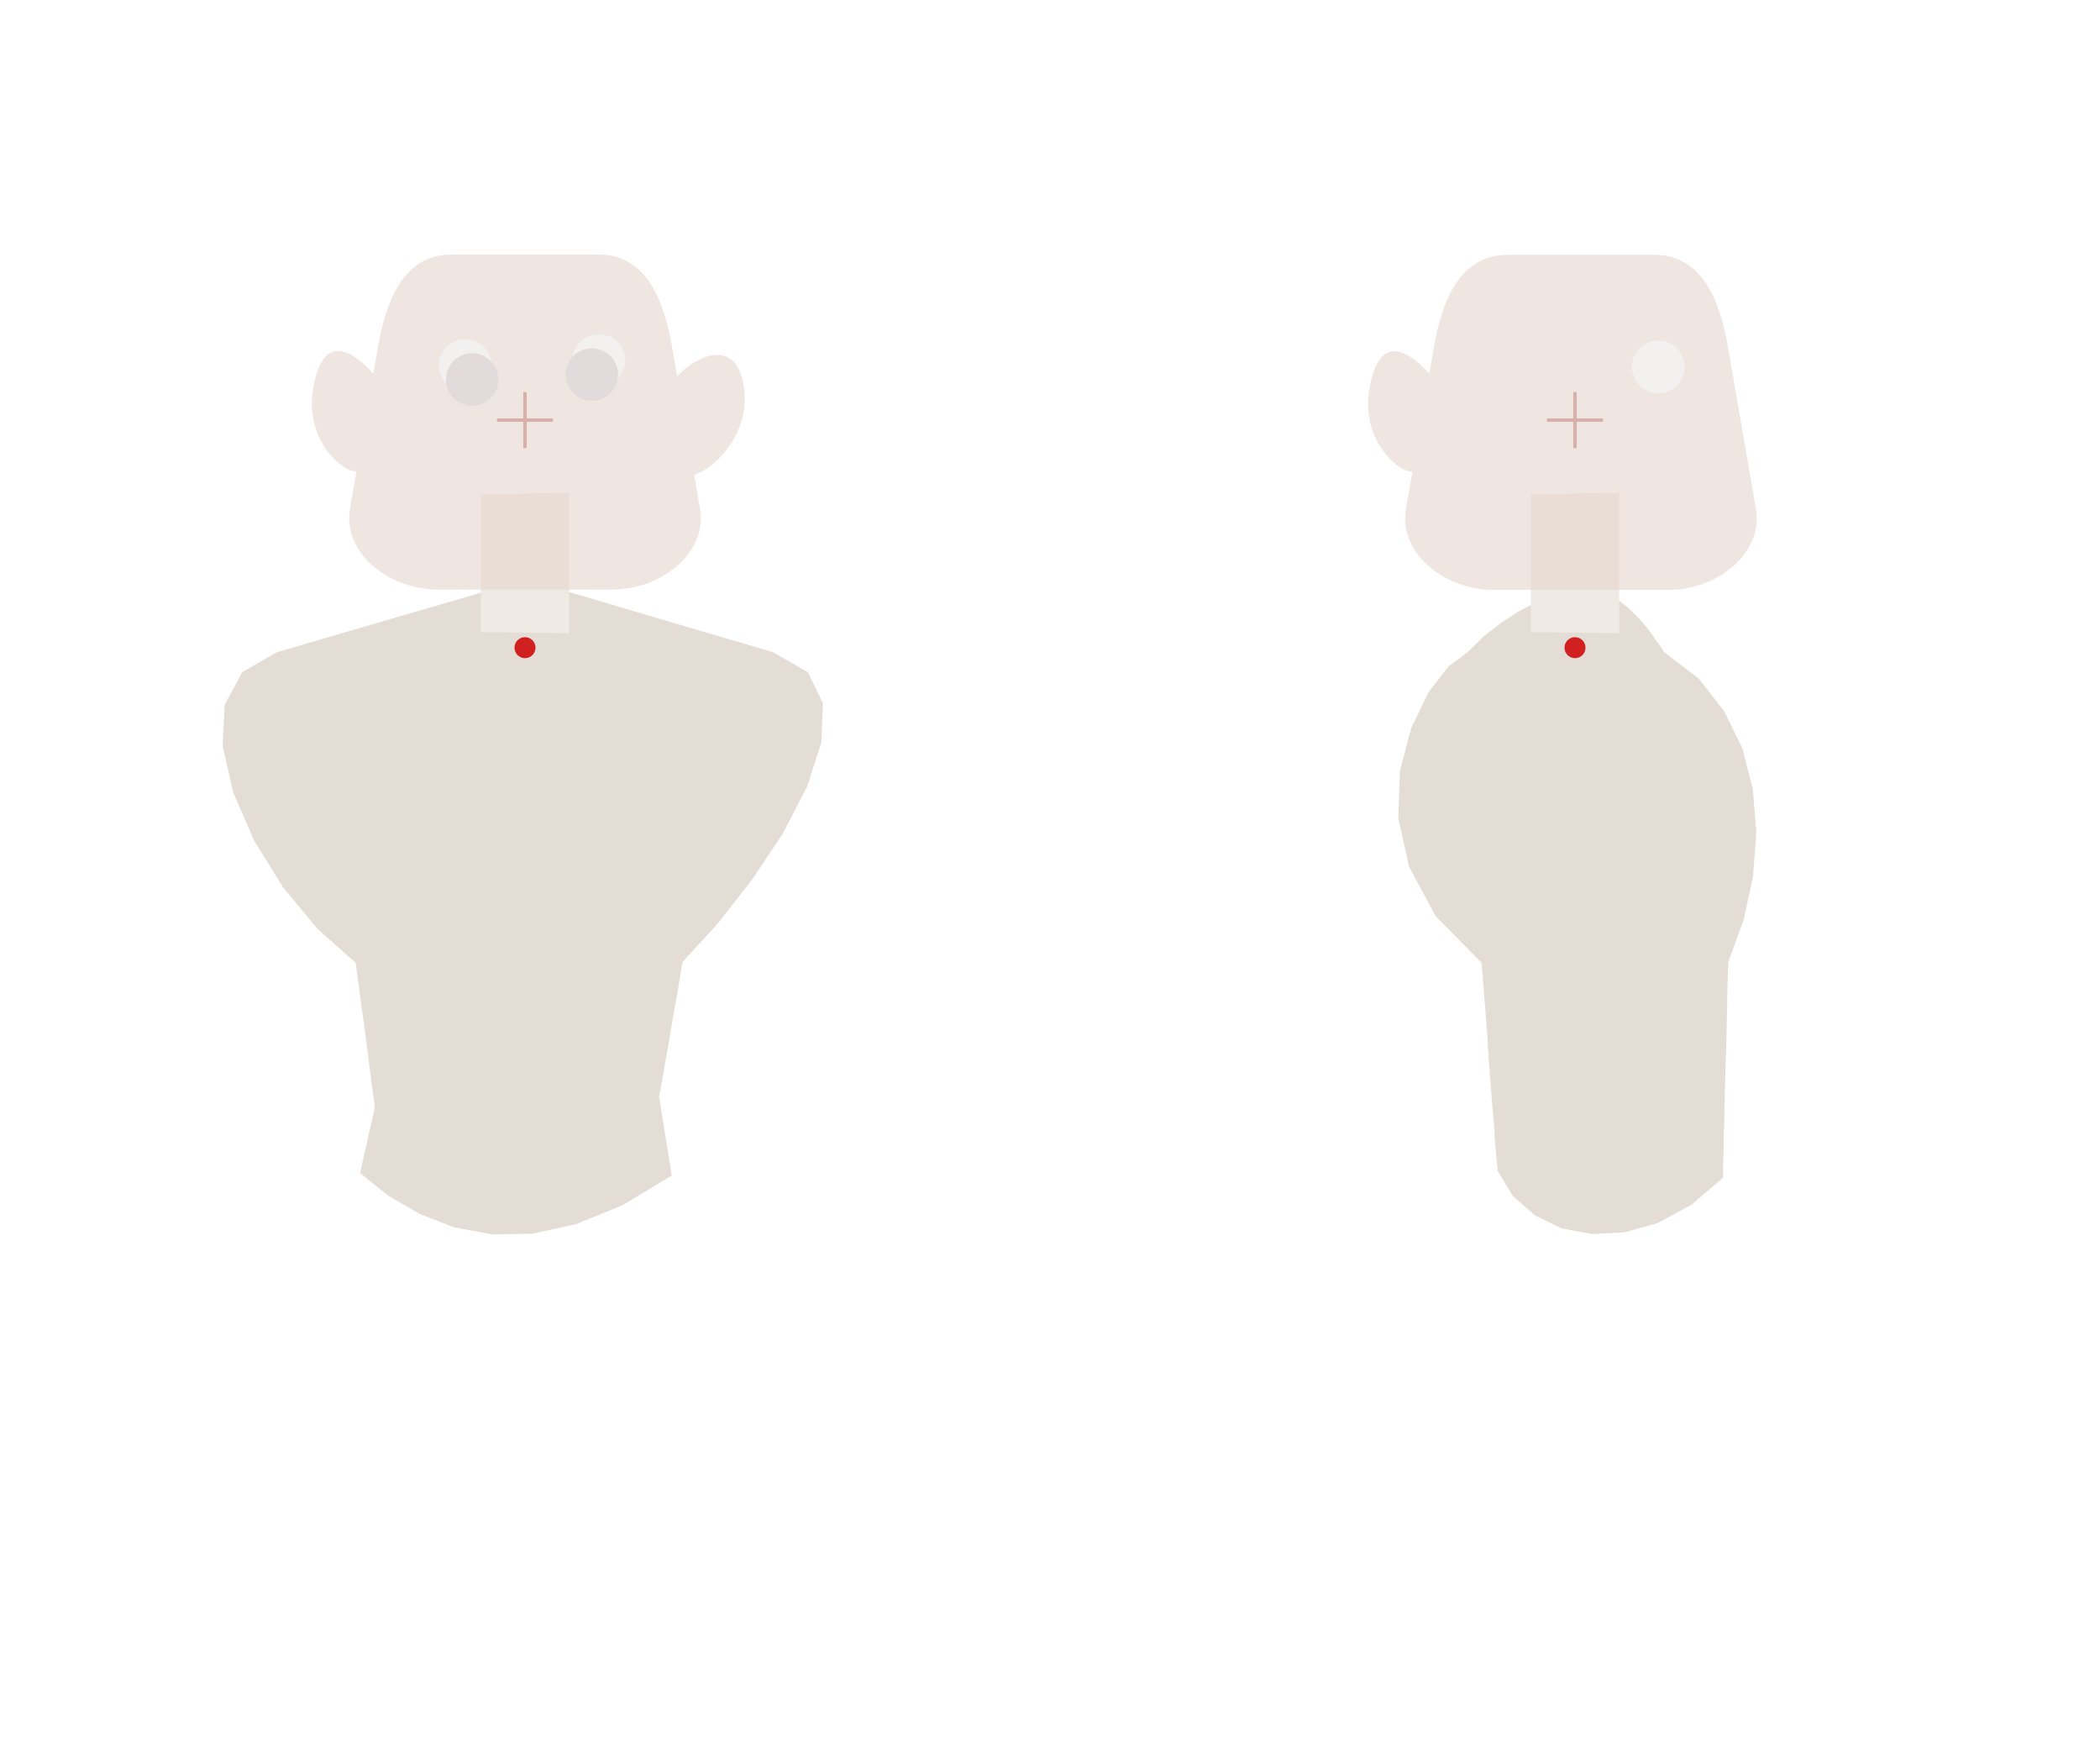
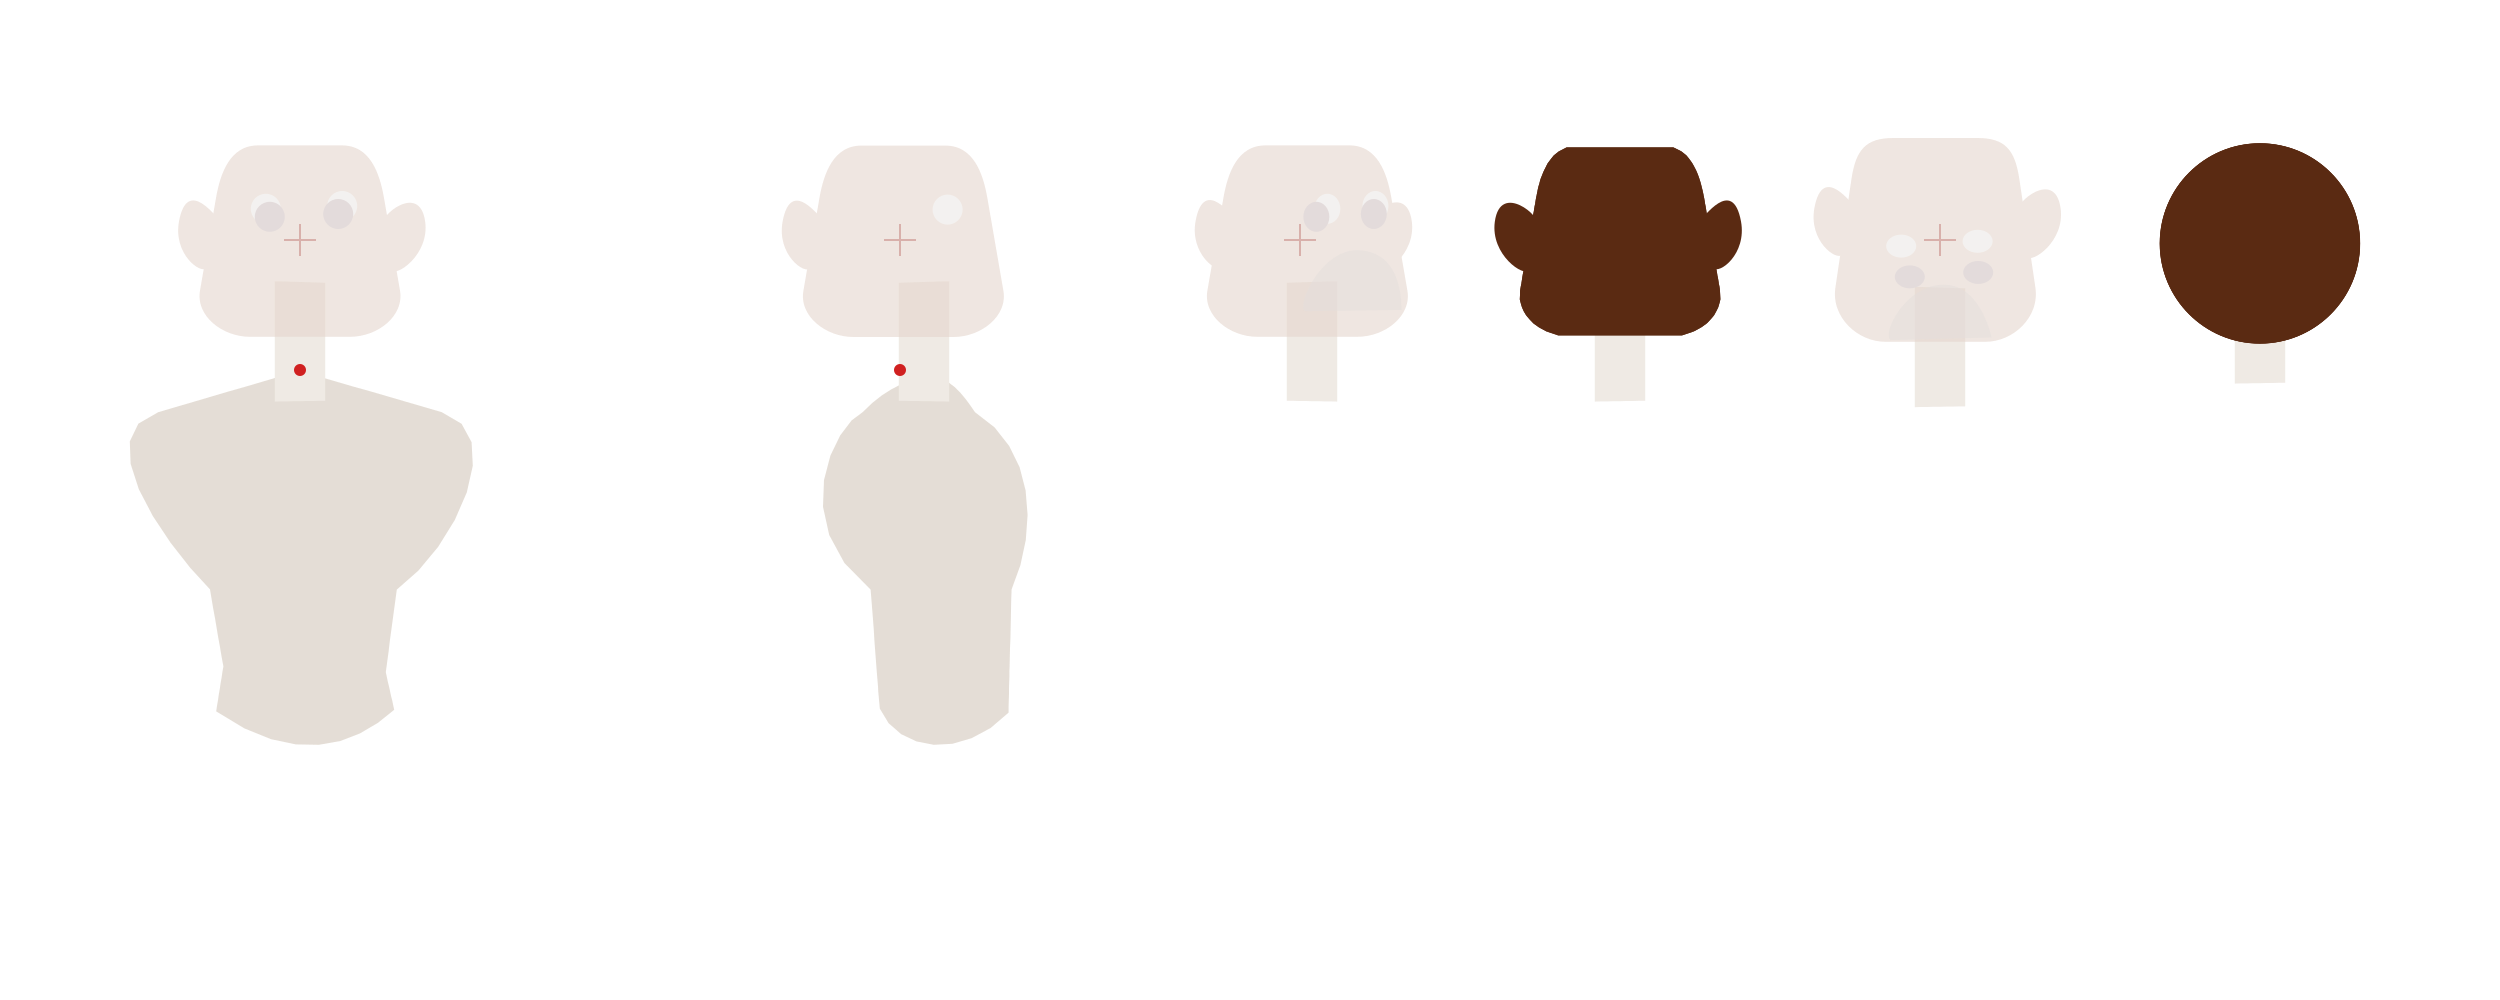
- <svg xmlns="http://www.w3.org/2000/svg" width="1200" height="1000" viewBox="-1.5 -1.2 6 5">
+ <svg xmlns="http://www.w3.org/2000/svg" width="2500" height="1000" viewBox="-1.5 -1.2 12.5 5">
  <g>
    <g opacity="0.7">
-       <path d="M0.709 0.663L0.621 0.637L0.532 0.611L0.444 0.585L0.356 0.559L0.268 0.533L0.18 0.507L0.092 0.481L0.004 0.455L-0.085 0.481L-0.174 0.507L-0.263 0.533L-0.353 0.559L-0.442 0.585L-0.531 0.611L-0.62 0.637L-0.709 0.663L-0.808 0.72L-0.858 0.813L-0.864 0.93L-0.834 1.063L-0.774 1.201L-0.691 1.335L-0.592 1.454L-0.484 1.55L-0.477 1.601L-0.47 1.653L-0.463 1.704L-0.456 1.756L-0.449 1.808L-0.443 1.859L-0.436 1.911L-0.429 1.962L-0.434 1.986L-0.439 2.009L-0.445 2.033L-0.45 2.056L-0.455 2.08L-0.461 2.104L-0.466 2.127L-0.471 2.151L-0.39 2.216L-0.3 2.268L-0.202 2.306L-0.094 2.326L0.021 2.324L0.145 2.297L0.278 2.243L0.419 2.158L0.415 2.13L0.41 2.102L0.406 2.074L0.401 2.046L0.397 2.018L0.392 1.989L0.388 1.961L0.383 1.933L0.392 1.885L0.4 1.837L0.409 1.789L0.417 1.741L0.425 1.693L0.434 1.644L0.442 1.596L0.45 1.548L0.549 1.44L0.647 1.315L0.736 1.182L0.806 1.047L0.847 0.92L0.851 0.808L0.808 0.72Z" fill="#d9cfc4" />
-       <path d="M0.126 0.609L0.126 0.558L0.126 0.508L0.126 0.458L0.126 0.408L0.126 0.358L0.126 0.308L0.126 0.258L0.126 0.208L0.095 0.208L0.063 0.209L0.032 0.209L0 0.21L-0.032 0.211L-0.063 0.211L-0.095 0.212L-0.126 0.212L-0.126 0.262L-0.126 0.311L-0.126 0.36L-0.126 0.409L-0.126 0.458L-0.126 0.507L-0.126 0.557L-0.126 0.606L-0.095 0.606L-0.063 0.606L-0.032 0.607L0 0.607L0.032 0.607L0.063 0.608L0.095 0.608Z" fill="#e8e1d9" />
+       <path d="M-0.709 0.861L-0.621 0.835L-0.532 0.809L-0.444 0.783L-0.356 0.757L-0.268 0.732L-0.18 0.706L-0.092 0.68L-0.004 0.654L0.085 0.68L0.174 0.706L0.263 0.732L0.353 0.757L0.442 0.783L0.531 0.809L0.62 0.835L0.709 0.861L0.808 0.919L0.858 1.011L0.864 1.129L0.834 1.262L0.774 1.4L0.691 1.534L0.592 1.653L0.484 1.748L0.477 1.8L0.47 1.851L0.463 1.903L0.456 1.955L0.449 2.006L0.443 2.058L0.436 2.109L0.429 2.161L0.434 2.184L0.439 2.208L0.445 2.232L0.45 2.255L0.455 2.279L0.461 2.302L0.466 2.326L0.471 2.349L0.39 2.414L0.3 2.467L0.202 2.505L0.094 2.524L-0.021 2.522L-0.145 2.496L-0.278 2.442L-0.419 2.357L-0.415 2.329L-0.41 2.301L-0.406 2.272L-0.401 2.244L-0.397 2.216L-0.392 2.188L-0.388 2.16L-0.383 2.132L-0.392 2.084L-0.4 2.036L-0.409 1.987L-0.417 1.939L-0.425 1.891L-0.434 1.843L-0.442 1.795L-0.45 1.747L-0.549 1.639L-0.647 1.514L-0.736 1.38L-0.806 1.246L-0.847 1.119L-0.851 1.007L-0.808 0.918Z" fill="#d9cfc4" />
+       <path d="M-0.126 0.808L-0.126 0.733L-0.126 0.657L-0.126 0.582L-0.126 0.507L-0.126 0.432L-0.126 0.357L-0.126 0.282L-0.126 0.207L-0.095 0.207L-0.063 0.208L-0.032 0.209L0 0.21L0.032 0.211L0.063 0.212L0.095 0.213L0.126 0.214L0.126 0.287L0.126 0.361L0.126 0.435L0.126 0.509L0.126 0.582L0.126 0.656L0.126 0.73L0.126 0.804L0.095 0.804L0.063 0.805L0.032 0.805L0 0.806L-0.032 0.806L-0.063 0.807L-0.095 0.807Z" fill="#e8e1d9" />
      <path d="M-0.08 0H0.08M0 -0.08V0.08" stroke="#b04040" stroke-width="0.01" fill="none" />
      <g opacity="0.6">
        <g>
          <path style="fill:#d9c3b6;stroke-width:0.015;fill-opacity:1" d="m -0.21,-0.473 h 0.42 c 0.139,0 0.188,0.136 0.21,0.263 l 0.08,0.463 c 0.022,0.126 -0.111,0.231 -0.25,0.231 h -0.5 c -0.139,0 -0.272,-0.105 -0.25,-0.231 l 0.08,-0.463 c 0.022,-0.126 0.071,-0.263 0.21,-0.263 z" />
          <path style="fill:#d9c3b6;fill-opacity:1;stroke-width:0.015" d="m -0.466,0.14 0.056,-0.253 c 4.656e-4,0.02 -0.152,-0.214 -0.195,0.02 -0.03,0.164 0.11,0.267 0.139,0.233 z" />
          <path style="fill:#d9c3b6;fill-opacity:1;stroke-width:0.015" d="M 0.453,0.151 0.425,-0.09 C 0.385,-0.105 0.598,-0.298 0.626,-0.091 0.648,0.074 0.48,0.188 0.453,0.151 Z" />
        </g>
        <g>
          <circle style="fill:#e3dedb;fill-opacity:1;stroke-width:0.015" cx="-0.171" cy="-0.156" r="0.075" />
          <circle style="fill:#e3dedb;fill-opacity:1;stroke-width:0.015" cx="0.211" cy="-0.17" r="0.075" />
        </g>
      </g>
    </g>
    <g />
    <g />
    <g />
    <g>
      <circle style="fill:#e3dbdb;stroke-width:0.015" cx="-0.151" cy="-0.116" r="0.075" />
      <circle style="fill:#e3dbdb;stroke-width:0.015" cx="0.191" cy="-0.13" r="0.075" />
    </g>
    <g />
    <g>
      <circle cx="0" cy="0.65" r="0.03" fill="#d02020" />
    </g>
  </g>
  <g transform="translate(3 0)">
    <g opacity="0.7">
-       <path d="M0.255 0.663L0.244 0.646L0.228 0.624L0.208 0.596L0.183 0.567L0.153 0.537L0.116 0.508L0.073 0.482L0.021 0.462L-0.005 0.475L-0.038 0.489L-0.076 0.505L-0.118 0.524L-0.164 0.548L-0.211 0.579L-0.259 0.616L-0.307 0.663L-0.362 0.704L-0.419 0.778L-0.468 0.88L-0.5 1.001L-0.505 1.136L-0.474 1.276L-0.398 1.417L-0.267 1.55L-0.263 1.598L-0.259 1.648L-0.255 1.7L-0.251 1.752L-0.248 1.804L-0.244 1.857L-0.24 1.91L-0.236 1.962L-0.234 1.986L-0.232 2.009L-0.23 2.032L-0.229 2.055L-0.227 2.078L-0.225 2.101L-0.223 2.123L-0.221 2.145L-0.177 2.217L-0.114 2.272L-0.038 2.309L0.049 2.325L0.142 2.32L0.238 2.293L0.333 2.241L0.423 2.164L0.423 2.132L0.424 2.101L0.425 2.071L0.425 2.042L0.426 2.014L0.427 1.986L0.427 1.959L0.428 1.933L0.429 1.888L0.43 1.844L0.432 1.799L0.433 1.753L0.434 1.706L0.435 1.656L0.436 1.604L0.438 1.548L0.482 1.427L0.509 1.302L0.518 1.176L0.508 1.054L0.478 0.937L0.426 0.831L0.353 0.738Z" fill="#d9cfc4" />
-       <path d="M0.126 0.609L0.126 0.558L0.126 0.508L0.126 0.458L0.126 0.408L0.126 0.358L0.126 0.308L0.126 0.258L0.126 0.208L0.095 0.208L0.063 0.209L0.032 0.209L0 0.21L-0.032 0.211L-0.063 0.211L-0.095 0.212L-0.126 0.212L-0.126 0.262L-0.126 0.311L-0.126 0.36L-0.126 0.409L-0.126 0.458L-0.126 0.507L-0.126 0.557L-0.126 0.606L-0.095 0.606L-0.063 0.606L-0.032 0.607L0 0.607L0.032 0.607L0.063 0.608L0.095 0.608Z" fill="#e8e1d9" />
+       <path d="M0.375 0.861L0.364 0.845L0.348 0.822L0.328 0.795L0.303 0.765L0.273 0.735L0.236 0.707L0.193 0.681L0.142 0.66L0.115 0.674L0.082 0.687L0.044 0.703L0.002 0.723L-0.044 0.747L-0.091 0.777L-0.139 0.815L-0.187 0.861L-0.242 0.902L-0.299 0.977L-0.348 1.078L-0.38 1.2L-0.385 1.334L-0.354 1.475L-0.278 1.615L-0.147 1.748L-0.143 1.797L-0.139 1.847L-0.135 1.898L-0.131 1.95L-0.128 2.003L-0.124 2.056L-0.12 2.108L-0.116 2.161L-0.114 2.184L-0.112 2.208L-0.11 2.231L-0.109 2.254L-0.107 2.277L-0.105 2.299L-0.103 2.321L-0.101 2.343L-0.057 2.416L0.006 2.471L0.082 2.507L0.169 2.524L0.262 2.519L0.358 2.491L0.453 2.44L0.543 2.363L0.543 2.331L0.544 2.299L0.545 2.269L0.545 2.24L0.546 2.212L0.547 2.185L0.547 2.158L0.548 2.132L0.549 2.087L0.55 2.042L0.552 1.997L0.553 1.952L0.554 1.904L0.555 1.855L0.556 1.803L0.558 1.747L0.602 1.626L0.629 1.5L0.638 1.375L0.628 1.252L0.598 1.136L0.546 1.03L0.473 0.937Z" fill="#d9cfc4" />
+       <path d="M0.246 0.808L0.246 0.733L0.246 0.657L0.246 0.582L0.246 0.507L0.246 0.432L0.246 0.357L0.246 0.282L0.246 0.207L0.215 0.207L0.183 0.208L0.152 0.209L0.12 0.21L0.088 0.211L0.057 0.212L0.025 0.213L-0.006 0.214L-0.006 0.287L-0.006 0.361L-0.006 0.435L-0.006 0.509L-0.006 0.582L-0.006 0.656L-0.006 0.73L-0.006 0.804L0.025 0.804L0.057 0.805L0.088 0.805L0.12 0.806L0.152 0.806L0.183 0.807L0.215 0.807Z" fill="#e8e1d9" />
      <path d="M-0.08 0H0.08M0 -0.08V0.08" stroke="#b04040" stroke-width="0.01" fill="none" />
      <g opacity="0.6">
        <g>
          <path style="fill:#d9c3b6;fill-opacity:1;stroke-width:0.015" d="m -0.193,-0.472 h 0.42 c 0.139,0 0.188,0.136 0.21,0.263 l 0.08,0.463 c 0.022,0.126 -0.111,0.231 -0.25,0.231 h -0.5 c -0.139,0 -0.272,-0.105 -0.25,-0.231 l 0.08,-0.463 c 0.022,-0.126 0.071,-0.263 0.21,-0.263 z" />
          <path style="fill:#d9c3b6;fill-opacity:1;stroke-width:0.015" d="m -0.448,0.141 0.056,-0.253 c 4.656e-4,0.02 -0.152,-0.214 -0.195,0.02 -0.03,0.164 0.11,0.267 0.139,0.233 z" />
        </g>
        <g>
          <circle style="fill:#e3dedb;fill-opacity:1;stroke-width:0.015" cx="0.238" cy="-0.152" r="0.075" />
        </g>
      </g>
    </g>
    <g />
    <g />
    <g />
    <g />
    <g>
      <circle cx="0" cy="0.65" r="0.03" fill="#d02020" />
    </g>
  </g>
+   <g id="quarter" transform="translate(5 0)" style="color:#5a2a12">
+     <g opacity="0.7">
+       <path d="M0.186 0.808L0.186 0.733L0.186 0.657L0.186 0.582L0.186 0.507L0.186 0.432L0.186 0.357L0.186 0.282L0.186 0.207L0.155 0.207L0.123 0.208L0.092 0.209L0.06 0.21L0.028 0.211L-0.003 0.212L-0.035 0.213L-0.066 0.214L-0.066 0.287L-0.066 0.361L-0.066 0.435L-0.066 0.509L-0.066 0.582L-0.066 0.656L-0.066 0.73L-0.066 0.804L-0.035 0.804L-0.003 0.805L0.028 0.805L0.06 0.806L0.092 0.806L0.123 0.807L0.155 0.807Z" fill="#e8e1d9" />
+       <path d="M-0.08 0H0.08M0 -0.08V0.08" stroke="#b04040" stroke-width="0.01" fill="none" />
+       <g opacity="0.6">
+         <g>
+           <path style="fill:#d9c3b6;fill-opacity:1;stroke-width:0.015" d="m 0.387,0.149 -0.029,-0.241 c -0.039,-0.015 0.173,-0.208 0.201,-0.001 C 0.581,0.072 0.413,0.186 0.387,0.149 Z" />
+           <path style="fill:#d9c3b6;fill-opacity:1;stroke-width:0.015" d="m -0.173,-0.473 h 0.42 c 0.139,0 0.188,0.136 0.21,0.263 l 0.08,0.463 c 0.022,0.126 -0.111,0.231 -0.25,0.231 h -0.5 c -0.139,0 -0.272,-0.105 -0.25,-0.231 l 0.08,-0.463 c 0.022,-0.126 0.071,-0.263 0.21,-0.263 z" />
+           <path style="fill:#d9c3b6;fill-opacity:1;stroke-width:0.015" d="m 4.617,0.138 0.056,-0.253 c 4.656e-4,0.02 -0.152,-0.214 -0.195,0.02 -0.03,0.164 0.11,0.267 0.139,0.233 z" transform="translate(-5)" />
+         </g>
+         <g>
+           <g>
+             <g transform="matrix(0.866,0,0,1,0.1945,0)">
+               <g>
+                 <circle style="fill:#e3dedb;fill-opacity:1;stroke-width:0.015" cx="0.211" cy="-0.17" r="0.075" />
+               </g>
+             </g>
+           </g>
+           <g transform="translate(0.08)">
+             <g transform="matrix(0.866,0,0,1,0.2048,0)">
+               <g>
+                 <circle style="fill:#e3dedb;fill-opacity:1;stroke-width:0.015" cx="-0.171" cy="-0.156" r="0.075" />
+               </g>
+             </g>
+           </g>
+         </g>
+       </g>
+     </g>
+     <g id="quarter-generated" />
+     <g id="quarter-eyes">
+       <g>
+         <g transform="matrix(0.866 0 0 1 0.2037 0)">
+           <g>
+             <circle style="fill:#e3dbdb;stroke-width:0.015" cx="0.191" cy="-0.13" r="0.075" />
+           </g>
+         </g>
+       </g>
+       <g>
+         <g transform="matrix(0.866 0 0 1 0.2125 0)">
+           <g>
+             <circle style="fill:#e3dbdb;stroke-width:0.015" cx="-0.151" cy="-0.116" r="0.075" />
+           </g>
+         </g>
+       </g>
+     </g>
+     <g opacity="0.5">
+       <g>
+         <g transform="translate(-0.13)">
+           <g transform="matrix(0.866,0,0,1,0.2534,0)" style="">
+             <g style="">
+               <path style="fill:#e3dedb;fill-opacity:1;stroke-width:0.015" d="m -0.115,0.356 0.559,-0.006 c -0.004,-3.609e-4 0.022,-0.288 -0.247,-0.299 -0.21,-0.009 -0.362,0.269 -0.312,0.305 z" />
+             </g>
+           </g>
+         </g>
+       </g>
+     </g>
+   </g>
+   <g id="back-view" transform="translate(6.6 0)" style="color:#5a2a12">
+     <g opacity="0.7">
+       <path d="M-0.126 0.808L-0.126 0.733L-0.126 0.657L-0.126 0.582L-0.126 0.507L-0.126 0.432L-0.126 0.357L-0.126 0.282L-0.126 0.207L-0.095 0.207L-0.063 0.208L-0.032 0.209L0 0.21L0.032 0.211L0.063 0.212L0.095 0.213L0.126 0.214L0.126 0.287L0.126 0.361L0.126 0.435L0.126 0.509L0.126 0.582L0.126 0.656L0.126 0.73L0.126 0.804L0.095 0.804L0.063 0.805L0.032 0.805L0 0.806L-0.032 0.806L-0.063 0.807L-0.095 0.807Z" fill="#e8e1d9" />
+       <path d="M-0.08 0H0.08M0 -0.08V0.08" stroke="#b04040" stroke-width="0.01" fill="none" />
+     </g>
+     <g id="back-view-generated" />
+     <g id="back-view-over">
+       <g fill="currentColor">
+         <path d="M-0.267 -0.463L-0.267 -0.463L-0.306 -0.443L0.307 -0.443L0.267 -0.463L0.267 -0.463Z" />
+       </g>
+       <g fill="currentColor">
+         <path d="M-0.267 -0.463L-0.306 -0.443L-0.331 -0.423L0.332 -0.423L0.307 -0.443L0.267 -0.463Z" />
+       </g>
+       <g fill="currentColor">
+         <path d="M-0.306 -0.443L-0.331 -0.423L-0.347 -0.403L0.348 -0.403L0.332 -0.423L0.307 -0.443Z" />
+       </g>
+       <g fill="currentColor">
+         <path d="M-0.331 -0.423L-0.347 -0.403L-0.362 -0.383L0.362 -0.383L0.348 -0.403L0.332 -0.423Z" />
+       </g>
+       <g fill="currentColor">
+         <path d="M-0.347 -0.403L-0.362 -0.383L-0.372 -0.363L0.373 -0.363L0.362 -0.383L0.348 -0.403Z" />
+       </g>
+       <g fill="currentColor">
+         <path d="M-0.362 -0.383L-0.372 -0.363L-0.382 -0.343L0.383 -0.343L0.373 -0.363L0.362 -0.383Z" />
+       </g>
+       <g fill="currentColor">
+         <path d="M-0.372 -0.363L-0.382 -0.343L-0.39 -0.323L0.391 -0.323L0.383 -0.343L0.373 -0.363Z" />
+       </g>
+       <g fill="currentColor">
+         <path d="M-0.382 -0.343L-0.39 -0.323L-0.398 -0.303L0.398 -0.303L0.391 -0.323L0.383 -0.343Z" />
+       </g>
+       <g fill="currentColor">
+         <path d="M-0.39 -0.323L-0.398 -0.303L-0.403 -0.283L0.404 -0.283L0.398 -0.303L0.391 -0.323Z" />
+       </g>
+       <g fill="currentColor">
+         <path d="M-0.398 -0.303L-0.403 -0.283L-0.409 -0.263L0.409 -0.263L0.404 -0.283L0.398 -0.303Z" />
+       </g>
+       <g fill="currentColor">
+         <path d="M-0.403 -0.283L-0.409 -0.263L-0.413 -0.243L0.414 -0.243L0.409 -0.263L0.404 -0.283Z" />
+       </g>
+       <g fill="currentColor">
+         <path d="M-0.409 -0.263L-0.413 -0.243L-0.417 -0.223L0.418 -0.223L0.414 -0.243L0.409 -0.263Z" />
+       </g>
+       <g fill="currentColor">
+         <path d="M-0.413 -0.243L-0.417 -0.223L-0.421 -0.203L0.422 -0.203L0.418 -0.223L0.414 -0.243Z" />
+       </g>
+       <g fill="currentColor">
+         <path d="M-0.417 -0.223L-0.421 -0.203L-0.424 -0.183L0.425 -0.183L0.422 -0.203L0.418 -0.223Z" />
+       </g>
+       <g fill="currentColor">
+         <path d="M-0.421 -0.203L-0.424 -0.183L-0.428 -0.163L0.429 -0.163L0.425 -0.183L0.422 -0.203Z" />
+       </g>
+       <g fill="currentColor">
+         <path d="M-0.424 -0.183L-0.428 -0.163L-0.431 -0.143L0.432 -0.143L0.429 -0.163L0.425 -0.183Z" />
+       </g>
+       <g fill="currentColor">
+         <path d="M-0.428 -0.163L-0.431 -0.143L-0.435 -0.123L0.435 -0.123L0.432 -0.143L0.429 -0.163Z" />
+       </g>
+       <g fill="currentColor">
+         <path d="M-0.431 -0.143L-0.435 -0.123L-0.438 -0.103L0.439 -0.103L0.435 -0.123L0.432 -0.143Z" />
+       </g>
+       <g fill="currentColor">
+         <path d="M-0.435 -0.123L-0.438 -0.103L-0.442 -0.083L0.442 -0.083L0.439 -0.103L0.435 -0.123Z" />
+       </g>
+       <g fill="currentColor">
+         <path d="M-0.438 -0.103L-0.442 -0.083L-0.445 -0.063L0.446 -0.063L0.442 -0.083L0.439 -0.103Z" />
+       </g>
+       <g fill="currentColor">
+         <path d="M-0.442 -0.083L-0.445 -0.063L-0.449 -0.043L0.449 -0.043L0.446 -0.063L0.442 -0.083Z" />
+       </g>
+       <g fill="currentColor">
+         <path d="M-0.445 -0.063L-0.449 -0.043L-0.452 -0.023L0.453 -0.023L0.449 -0.043L0.446 -0.063Z" />
+       </g>
+       <g fill="currentColor">
+         <path d="M-0.449 -0.043L-0.452 -0.023L-0.455 -0.003L0.456 -0.003L0.453 -0.023L0.449 -0.043Z" />
+       </g>
+       <g fill="currentColor">
+         <path d="M-0.452 -0.023L-0.455 -0.003L-0.459 0.017L0.46 0.017L0.456 -0.003L0.453 -0.023Z" />
+       </g>
+       <g fill="currentColor">
+         <path d="M-0.455 -0.003L-0.459 0.017L-0.462 0.037L0.463 0.037L0.46 0.017L0.456 -0.003Z" />
+       </g>
+       <g fill="currentColor">
+         <path d="M-0.459 0.017L-0.462 0.037L-0.466 0.057L0.467 0.057L0.463 0.037L0.46 0.017Z" />
+       </g>
+       <g fill="currentColor">
+         <path d="M-0.462 0.037L-0.466 0.057L-0.469 0.077L0.47 0.077L0.467 0.057L0.463 0.037Z" />
+       </g>
+       <g fill="currentColor">
+         <path d="M-0.466 0.057L-0.469 0.077L-0.473 0.097L0.473 0.097L0.47 0.077L0.467 0.057Z" />
+       </g>
+       <g fill="currentColor">
+         <path d="M-0.469 0.077L-0.473 0.097L-0.476 0.117L0.477 0.117L0.473 0.097L0.47 0.077Z" />
+       </g>
+       <g fill="currentColor">
+         <path d="M-0.473 0.097L-0.476 0.117L-0.48 0.137L0.48 0.137L0.477 0.117L0.473 0.097Z" />
+       </g>
+       <g fill="currentColor">
+         <path d="M-0.476 0.117L-0.48 0.137L-0.483 0.157L0.484 0.157L0.48 0.137L0.477 0.117Z" />
+       </g>
+       <g fill="currentColor">
+         <path d="M-0.48 0.137L-0.483 0.157L-0.487 0.177L0.487 0.177L0.484 0.157L0.48 0.137Z" />
+       </g>
+       <g fill="currentColor">
+         <path d="M-0.483 0.157L-0.487 0.177L-0.49 0.197L0.491 0.197L0.487 0.177L0.484 0.157Z" />
+       </g>
+       <g fill="currentColor">
+         <path d="M-0.487 0.177L-0.49 0.197L-0.493 0.217L0.494 0.217L0.491 0.197L0.487 0.177Z" />
+       </g>
+       <g fill="currentColor">
+         <path d="M-0.49 0.197L-0.493 0.217L-0.497 0.237L0.498 0.237L0.494 0.217L0.491 0.197Z" />
+       </g>
+       <g fill="currentColor">
+         <path d="M-0.493 0.217L-0.497 0.237L-0.5 0.257L0.5 0.257L0.498 0.237L0.494 0.217Z" />
+       </g>
+       <g fill="currentColor">
+         <path d="M-0.497 0.237L-0.5 0.257L-0.5 0.277L0.501 0.277L0.5 0.257L0.498 0.237Z" />
+       </g>
+       <g fill="currentColor">
+         <path d="M-0.5 0.257L-0.5 0.277L-0.501 0.297L0.502 0.297L0.501 0.277L0.5 0.257Z" />
+       </g>
+       <g fill="currentColor">
+         <path d="M-0.5 0.277L-0.501 0.297L-0.496 0.317L0.497 0.317L0.502 0.297L0.501 0.277Z" />
+       </g>
+       <g fill="currentColor">
+         <path d="M-0.501 0.297L-0.496 0.317L-0.49 0.337L0.491 0.337L0.497 0.317L0.502 0.297Z" />
+       </g>
+       <g fill="currentColor">
+         <path d="M-0.496 0.317L-0.49 0.337L-0.481 0.357L0.481 0.357L0.491 0.337L0.497 0.317Z" />
+       </g>
+       <g fill="currentColor">
+         <path d="M-0.49 0.337L-0.481 0.357L-0.469 0.377L0.47 0.377L0.481 0.357L0.491 0.337Z" />
+       </g>
+       <g fill="currentColor">
+         <path d="M-0.481 0.357L-0.469 0.377L-0.452 0.397L0.453 0.397L0.47 0.377L0.481 0.357Z" />
+       </g>
+       <g fill="currentColor">
+         <path d="M-0.469 0.377L-0.452 0.397L-0.433 0.417L0.434 0.417L0.453 0.397L0.47 0.377Z" />
+       </g>
+       <g fill="currentColor">
+         <path d="M-0.452 0.397L-0.433 0.417L-0.405 0.437L0.406 0.437L0.434 0.417L0.453 0.397Z" />
+       </g>
+       <g fill="currentColor">
+         <path d="M-0.433 0.417L-0.405 0.437L-0.368 0.457L0.369 0.457L0.406 0.437L0.434 0.417Z" />
+       </g>
+       <g fill="currentColor">
+         <path d="M-0.405 0.437L-0.368 0.457L-0.309 0.477L0.31 0.477L0.369 0.457L0.406 0.437Z" />
+       </g>
+       <g fill="currentColor">
+         <path d="M-0.368 0.457L-0.309 0.477L-0.309 0.477L0.31 0.477L0.31 0.477L0.369 0.457Z" />
+       </g>
+       <g transform="matrix(-1 0 0 1 0 0)">
+         <g>
+           <path style="fill:currentColor;fill-opacity:1;stroke-width:0.015" d="M 0.453,0.151 0.425,-0.09 C 0.385,-0.105 0.598,-0.298 0.626,-0.091 0.648,0.074 0.48,0.188 0.453,0.151 Z" />
+         </g>
+       </g>
+       <g transform="matrix(-1 0 0 1 0 0)">
+         <g>
+           <path style="fill:currentColor;fill-opacity:1;stroke-width:0.015" d="m -0.466,0.14 0.056,-0.253 c 4.656e-4,0.02 -0.152,-0.214 -0.195,0.02 -0.03,0.164 0.11,0.267 0.139,0.233 z" />
+         </g>
+       </g>
+     </g>
+   </g>
+   <g id="front-down" transform="translate(8.2 0)" style="color:#5a2a12">
+     <g opacity="0.7">
+       <path d="M-0.126 0.836L-0.126 0.761L-0.126 0.685L-0.126 0.61L-0.126 0.535L-0.126 0.46L-0.126 0.385L-0.126 0.31L-0.126 0.235L-0.095 0.235L-0.063 0.236L-0.032 0.237L0 0.238L0.032 0.239L0.063 0.24L0.095 0.241L0.126 0.242L0.126 0.315L0.126 0.389L0.126 0.463L0.126 0.537L0.126 0.61L0.126 0.684L0.126 0.758L0.126 0.832L0.095 0.832L0.063 0.833L0.032 0.833L0 0.834L-0.032 0.834L-0.063 0.835L-0.095 0.835Z" fill="#e8e1d9" />
+       <path d="M-0.08 0H0.08M0 -0.08V0.08" stroke="#b04040" stroke-width="0.01" fill="none" />
+       <g opacity="0.6">
+         <g transform="translate(0,-0.21)">
+           <path style="fill:#d9c3b6;fill-opacity:1;stroke-width:0.015" d="m -0.233,-0.3 h 0.42 c 0.139,0 0.188,0.059 0.21,0.207 l 0.08,0.541 c 0.022,0.148 -0.111,0.271 -0.25,0.271 h -0.5 c -0.139,0 -0.272,-0.123 -0.25,-0.271 l 0.08,-0.541 c 0.022,-0.148 0.071,-0.207 0.21,-0.207 z" />
+           <path style="fill:#d9c3b6;fill-opacity:1;stroke-width:0.015" d="m -0.489,0.283 0.056,-0.253 c 4.656e-4,0.02 -0.152,-0.214 -0.195,0.02 -0.03,0.164 0.11,0.267 0.139,0.233 z" />
+           <path style="fill:#d9c3b6;fill-opacity:1;stroke-width:0.015" d="M 0.431,0.294 0.402,0.053 C 0.363,0.038 0.575,-0.155 0.603,0.052 0.626,0.218 0.457,0.331 0.431,0.294 Z" />
+         </g>
+         <g transform="translate(0,-0.21)">
+           <g transform="translate(-0.0229872,0.09663136)">
+             <g transform="matrix(1,0,0,0.766,0,0.2501)">
+               <g>
+                 <circle style="fill:#e3dedb;fill-opacity:1;stroke-width:0.015" cx="0.211" cy="-0.17" r="0.075" />
+               </g>
+             </g>
+           </g>
+           <g transform="translate(-0.0229872,0.09663136)">
+             <g transform="matrix(1,0,0,0.766,0,0.2634)">
+               <g>
+                 <circle style="fill:#e3dedb;fill-opacity:1;stroke-width:0.015" cx="-0.171" cy="-0.156" r="0.075" />
+               </g>
+             </g>
+           </g>
+         </g>
+       </g>
+     </g>
+     <g id="front-down-generated" />
+     <g id="front-down-eyes">
+       <g>
+         <g transform="matrix(1 0 0 0.766 0 0.2619)">
+           <g>
+             <circle style="fill:#e3dbdb;stroke-width:0.015" cx="0.191" cy="-0.13" r="0.075" />
+           </g>
+         </g>
+       </g>
+       <g>
+         <g transform="matrix(1 0 0 0.766 0 0.2732)">
+           <g>
+             <circle style="fill:#e3dbdb;stroke-width:0.015" cx="-0.151" cy="-0.116" r="0.075" />
+           </g>
+         </g>
+       </g>
+     </g>
+     <g opacity="0.5">
+       <g transform="translate(0,-0.21)">
+         <g transform="translate(-0.0229872,0.09663136)">
+           <g transform="matrix(1,0,0,0.766,0,0.3258)">
+             <g>
+               <path style="fill:#e3dedb;fill-opacity:1;stroke-width:0.015" d="m -0.222,0.376 0.503,-0.017 c 0,0 -0.05,-0.319 -0.216,-0.343 -0.208,-0.029 -0.338,0.324 -0.288,0.36 z" />
+             </g>
+           </g>
+         </g>
+       </g>
+     </g>
+   </g>
+   <g id="top" transform="translate(9.8 0)" style="color:#5a2a12">
+     <g opacity="0.7">
+       <path d="M-0.126 0.718L-0.126 0.643L-0.126 0.567L-0.126 0.492L-0.126 0.417L-0.126 0.342L-0.126 0.267L-0.126 0.192L-0.126 0.117L-0.095 0.117L-0.063 0.118L-0.032 0.119L0 0.12L0.032 0.121L0.063 0.122L0.095 0.123L0.126 0.124L0.126 0.197L0.126 0.271L0.126 0.345L0.126 0.419L0.126 0.492L0.126 0.566L0.126 0.64L0.126 0.714L0.095 0.714L0.063 0.715L0.032 0.715L0 0.716L-0.032 0.716L-0.063 0.717L-0.095 0.717Z" fill="#e8e1d9" />
+       <path d="M-0.08 0H0.08M0 -0.08V0.08" stroke="#b04040" stroke-width="0.01" fill="none" />
+     </g>
+     <g id="top-generated" />
+     <g id="top-over">
+       <g fill="currentColor">
+         <path d="M0.368 0.017L0.309 0.017L0.309 0.017L-0.31 0.017L-0.31 0.017L-0.369 0.017Z" />
+         <circle r="1" transform="matrix(0.3093 0 0 0.3143 -0.0004 0.0172)" />
+       </g>
+       <g fill="currentColor">
+         <path d="M0.405 0.017L0.368 0.017L0.309 0.017L-0.31 0.017L-0.369 0.017L-0.406 0.017Z" />
+         <circle r="1" transform="matrix(0.3685 0 0 0.3714 -0.0004 0.0172)" />
+       </g>
+       <g fill="currentColor">
+         <path d="M0.433 0.017L0.405 0.017L0.368 0.017L-0.369 0.017L-0.406 0.017L-0.434 0.017Z" />
+         <circle r="1" transform="matrix(0.4054 0 0 0.4074 -0.0004 0.0172)" />
+       </g>
+       <g fill="currentColor">
+         <path d="M0.452 0.017L0.433 0.017L0.405 0.017L-0.406 0.017L-0.434 0.017L-0.453 0.017Z" />
+         <circle r="1" transform="matrix(0.4332 0 0 0.4351 -0.0004 0.0172)" />
+       </g>
+       <g fill="currentColor">
+         <path d="M0.469 0.017L0.452 0.017L0.433 0.017L-0.434 0.017L-0.453 0.017L-0.47 0.017Z" />
+         <circle r="1" transform="matrix(0.4524 0 0 0.4537 -0.0004 0.0172)" />
+       </g>
+       <g fill="currentColor">
+         <path d="M0.481 0.017L0.469 0.017L0.452 0.017L-0.453 0.017L-0.47 0.017L-0.481 0.017Z" />
+         <circle r="1" transform="matrix(0.4694 0 0 0.4702 -0.0004 0.0172)" />
+       </g>
+       <g fill="currentColor">
+         <path d="M0.49 0.017L0.481 0.017L0.469 0.017L-0.47 0.017L-0.481 0.017L-0.491 0.017Z" />
+         <circle r="1" transform="matrix(0.481 0 0 0.4818 -0.0004 0.0172)" />
+       </g>
+       <g fill="currentColor">
+         <path d="M0.496 0.017L0.49 0.017L0.481 0.017L-0.481 0.017L-0.491 0.017L-0.497 0.017Z" />
+         <circle r="1" transform="matrix(0.4909 0 0 0.4913 -0.0004 0.0172)" />
+       </g>
+       <g fill="currentColor">
+         <path d="M0.501 0.017L0.496 0.017L0.49 0.017L-0.491 0.017L-0.497 0.017L-0.502 0.017Z" />
+         <circle r="1" transform="matrix(0.4963 0 0 0.4967 -0.0004 0.0172)" />
+       </g>
+       <g fill="currentColor">
+         <path d="M0.5 0.017L0.501 0.017L0.496 0.017L-0.497 0.017L-0.502 0.017L-0.501 0.017Z" />
+         <circle r="1" transform="matrix(0.5012 0 0 0.5011 -0.0004 0.0172)" />
+       </g>
+       <g fill="currentColor">
+         <path d="M0.5 0.017L0.5 0.017L0.501 0.017L-0.502 0.017L-0.501 0.017L-0.5 0.017Z" />
+         <circle r="1" transform="matrix(0.5006 0 0 0.5006 -0.0004 0.0172)" />
+       </g>
+       <g fill="currentColor">
+         <path d="M0.497 0.017L0.5 0.017L0.5 0.017L-0.501 0.017L-0.5 0.017L-0.498 0.017Z" />
+         <circle r="1" transform="matrix(0.5001 0 0 0.5001 -0.0004 0.0172)" />
+       </g>
+       <g fill="currentColor">
+         <path d="M0.493 0.017L0.497 0.017L0.5 0.017L-0.5 0.017L-0.498 0.017L-0.494 0.017Z" />
+         <circle r="1" transform="matrix(0.4973 0 0 0.4971 -0.0004 0.0172)" />
+       </g>
+       <g fill="currentColor">
+         <path d="M0.49 0.017L0.493 0.017L0.497 0.017L-0.498 0.017L-0.494 0.017L-0.491 0.017Z" />
+         <circle r="1" transform="matrix(0.4939 0 0 0.4936 -0.0004 0.0172)" />
+       </g>
+       <g fill="currentColor">
+         <path d="M0.487 0.017L0.49 0.017L0.493 0.017L-0.494 0.017L-0.491 0.017L-0.487 0.017Z" />
+         <circle r="1" transform="matrix(0.4904 0 0 0.4902 -0.0004 0.0172)" />
+       </g>
+       <g fill="currentColor">
+         <path d="M0.483 0.017L0.487 0.017L0.49 0.017L-0.491 0.017L-0.487 0.017L-0.484 0.017Z" />
+         <circle r="1" transform="matrix(0.487 0 0 0.4867 -0.0004 0.0172)" />
+       </g>
+       <g fill="currentColor">
+         <path d="M0.48 0.017L0.483 0.017L0.487 0.017L-0.487 0.017L-0.484 0.017L-0.48 0.017Z" />
+         <circle r="1" transform="matrix(0.4835 0 0 0.4833 -0.0004 0.0172)" />
+       </g>
+       <g fill="currentColor">
+         <path d="M0.476 0.017L0.48 0.017L0.483 0.017L-0.484 0.017L-0.48 0.017L-0.477 0.017Z" />
+         <circle r="1" transform="matrix(0.48 0 0 0.4798 -0.0004 0.0172)" />
+       </g>
+       <g fill="currentColor">
+         <path d="M0.473 0.017L0.476 0.017L0.48 0.017L-0.48 0.017L-0.477 0.017L-0.473 0.017Z" />
+         <circle r="1" transform="matrix(0.4766 0 0 0.4763 -0.0004 0.0172)" />
+       </g>
+       <g fill="currentColor">
+         <path d="M0.469 0.017L0.473 0.017L0.476 0.017L-0.477 0.017L-0.473 0.017L-0.47 0.017Z" />
+         <circle r="1" transform="matrix(0.4731 0 0 0.4729 -0.0004 0.0172)" />
+       </g>
+       <g fill="currentColor">
+         <path d="M0.466 0.017L0.469 0.017L0.473 0.017L-0.473 0.017L-0.47 0.017L-0.467 0.017Z" />
+         <circle r="1" transform="matrix(0.4697 0 0 0.4694 -0.0004 0.0172)" />
+       </g>
+       <g fill="currentColor">
+         <path d="M0.462 0.017L0.466 0.017L0.469 0.017L-0.47 0.017L-0.467 0.017L-0.463 0.017Z" />
+         <circle r="1" transform="matrix(0.4662 0 0 0.466 -0.0004 0.0172)" />
+       </g>
+       <g fill="currentColor">
+         <path d="M0.459 0.017L0.462 0.017L0.466 0.017L-0.467 0.017L-0.463 0.017L-0.46 0.017Z" />
+         <circle r="1" transform="matrix(0.4628 0 0 0.4625 -0.0004 0.0172)" />
+       </g>
+       <g fill="currentColor">
+         <path d="M0.455 0.017L0.459 0.017L0.462 0.017L-0.463 0.017L-0.46 0.017L-0.456 0.017Z" />
+         <circle r="1" transform="matrix(0.4593 0 0 0.4591 -0.0004 0.0172)" />
+       </g>
+       <g fill="currentColor">
+         <path d="M0.452 0.017L0.455 0.017L0.459 0.017L-0.46 0.017L-0.456 0.017L-0.453 0.017Z" />
+         <circle r="1" transform="matrix(0.4558 0 0 0.4556 -0.0004 0.0172)" />
+       </g>
+       <g fill="currentColor">
+         <path d="M0.449 0.017L0.452 0.017L0.455 0.017L-0.456 0.017L-0.453 0.017L-0.449 0.017Z" />
+         <circle r="1" transform="matrix(0.4524 0 0 0.4522 -0.0004 0.0172)" />
+       </g>
+       <g fill="currentColor">
+         <path d="M0.445 0.017L0.449 0.017L0.452 0.017L-0.453 0.017L-0.449 0.017L-0.446 0.017Z" />
+         <circle r="1" transform="matrix(0.4489 0 0 0.4487 -0.0004 0.0172)" />
+       </g>
+       <g fill="currentColor">
+         <path d="M0.442 0.017L0.445 0.017L0.449 0.017L-0.449 0.017L-0.446 0.017L-0.442 0.017Z" />
+         <circle r="1" transform="matrix(0.4455 0 0 0.4452 -0.0004 0.0172)" />
+       </g>
+       <g fill="currentColor">
+         <path d="M0.438 0.017L0.442 0.017L0.445 0.017L-0.446 0.017L-0.442 0.017L-0.439 0.017Z" />
+         <circle r="1" transform="matrix(0.442 0 0 0.4418 -0.0004 0.0172)" />
+       </g>
+       <g fill="currentColor">
+         <path d="M0.435 0.017L0.438 0.017L0.442 0.017L-0.442 0.017L-0.439 0.017L-0.435 0.017Z" />
+         <circle r="1" transform="matrix(0.4386 0 0 0.4383 -0.0004 0.0172)" />
+       </g>
+       <g fill="currentColor">
+         <path d="M0.431 0.017L0.435 0.017L0.438 0.017L-0.439 0.017L-0.435 0.017L-0.432 0.017Z" />
+         <circle r="1" transform="matrix(0.4351 0 0 0.4349 -0.0004 0.0172)" />
+       </g>
+       <g fill="currentColor">
+         <path d="M0.428 0.017L0.431 0.017L0.435 0.017L-0.435 0.017L-0.432 0.017L-0.429 0.017Z" />
+         <circle r="1" transform="matrix(0.4317 0 0 0.4314 -0.0004 0.0172)" />
+       </g>
+       <g fill="currentColor">
+         <path d="M0.424 0.017L0.428 0.017L0.431 0.017L-0.432 0.017L-0.429 0.017L-0.425 0.017Z" />
+         <circle r="1" transform="matrix(0.4282 0 0 0.428 -0.0004 0.0172)" />
+       </g>
+       <g fill="currentColor">
+         <path d="M0.421 0.017L0.424 0.017L0.428 0.017L-0.429 0.017L-0.425 0.017L-0.422 0.017Z" />
+         <circle r="1" transform="matrix(0.4247 0 0 0.4245 -0.0004 0.0172)" />
+       </g>
+       <g fill="currentColor">
+         <path d="M0.417 0.017L0.421 0.017L0.424 0.017L-0.425 0.017L-0.422 0.017L-0.418 0.017Z" />
+         <circle r="1" transform="matrix(0.4213 0 0 0.421 -0.0004 0.0172)" />
+       </g>
+       <g fill="currentColor">
+         <path d="M0.413 0.017L0.417 0.017L0.421 0.017L-0.422 0.017L-0.418 0.017L-0.414 0.017Z" />
+         <circle r="1" transform="matrix(0.4175 0 0 0.4172 -0.0004 0.0172)" />
+       </g>
+       <g fill="currentColor">
+         <path d="M0.409 0.017L0.413 0.017L0.417 0.017L-0.418 0.017L-0.414 0.017L-0.409 0.017Z" />
+         <circle r="1" transform="matrix(0.4134 0 0 0.4131 -0.0004 0.0172)" />
+       </g>
+       <g fill="currentColor">
+         <path d="M0.403 0.017L0.409 0.017L0.413 0.017L-0.414 0.017L-0.409 0.017L-0.404 0.017Z" />
+         <circle r="1" transform="matrix(0.409 0 0 0.4086 -0.0004 0.0172)" />
+       </g>
+       <g fill="currentColor">
+         <path d="M0.398 0.017L0.403 0.017L0.409 0.017L-0.409 0.017L-0.404 0.017L-0.398 0.017Z" />
+         <circle r="1" transform="matrix(0.4035 0 0 0.4031 -0.0004 0.0172)" />
+       </g>
+       <g fill="currentColor">
+         <path d="M0.39 0.017L0.398 0.017L0.403 0.017L-0.404 0.017L-0.398 0.017L-0.391 0.017Z" />
+         <circle r="1" transform="matrix(0.3979 0 0 0.3976 -0.0004 0.0172)" />
+       </g>
+       <g transform="matrix(1 0 0 0 0 0.0172)">
+         <g>
+           <path style="fill:currentColor;fill-opacity:1;stroke-width:0.015" d="M 0.453,0.151 0.425,-0.09 C 0.385,-0.105 0.598,-0.298 0.626,-0.091 0.648,0.074 0.48,0.188 0.453,0.151 Z" />
+         </g>
+       </g>
+       <g transform="matrix(1 0 0 0 0 0.0172)">
+         <g>
+           <path style="fill:currentColor;fill-opacity:1;stroke-width:0.015" d="m -0.466,0.14 0.056,-0.253 c 4.656e-4,0.02 -0.152,-0.214 -0.195,0.02 -0.03,0.164 0.11,0.267 0.139,0.233 z" />
+         </g>
+       </g>
+       <g fill="currentColor">
+         <path d="M0.382 0.017L0.39 0.017L0.398 0.017L-0.398 0.017L-0.391 0.017L-0.383 0.017Z" />
+         <circle r="1" transform="matrix(0.3905 0 0 0.3899 -0.0004 0.0172)" />
+       </g>
+       <g fill="currentColor">
+         <path d="M0.372 0.017L0.382 0.017L0.39 0.017L-0.391 0.017L-0.383 0.017L-0.373 0.017Z" />
+         <circle r="1" transform="matrix(0.3828 0 0 0.3823 -0.0004 0.0172)" />
+       </g>
+       <g fill="currentColor">
+         <path d="M0.362 0.017L0.372 0.017L0.382 0.017L-0.383 0.017L-0.373 0.017L-0.362 0.017Z" />
+         <circle r="1" transform="matrix(0.3729 0 0 0.3722 -0.0004 0.0172)" />
+       </g>
+       <g fill="currentColor">
+         <path d="M0.347 0.017L0.362 0.017L0.372 0.017L-0.373 0.017L-0.362 0.017L-0.348 0.017Z" />
+         <circle r="1" transform="matrix(0.3621 0 0 0.3613 -0.0004 0.0172)" />
+       </g>
+       <g fill="currentColor">
+         <path d="M0.331 0.017L0.347 0.017L0.362 0.017L-0.362 0.017L-0.348 0.017L-0.332 0.017Z" />
+         <circle r="1" transform="matrix(0.3477 0 0 0.3466 -0.0004 0.0172)" />
+       </g>
+       <g fill="currentColor">
+         <path d="M0.306 0.017L0.331 0.017L0.347 0.017L-0.348 0.017L-0.332 0.017L-0.307 0.017Z" />
+         <circle r="1" transform="matrix(0.3317 0 0 0.3301 -0.0004 0.0172)" />
+       </g>
+       <g fill="currentColor">
+         <path d="M0.267 0.017L0.306 0.017L0.331 0.017L-0.332 0.017L-0.307 0.017L-0.267 0.017Z" />
+         <circle r="1" transform="matrix(0.3067 0 0 0.3049 -0.0004 0.0172)" />
+       </g>
+       <g fill="currentColor">
+         <path d="M0.267 0.017L0.267 0.017L0.306 0.017L-0.307 0.017L-0.267 0.017L-0.267 0.017Z" />
+         <circle r="1" transform="matrix(0.267 0 0 0.2638 -0.0004 0.0172)" />
+       </g>
+     </g>
+   </g>
</svg>
